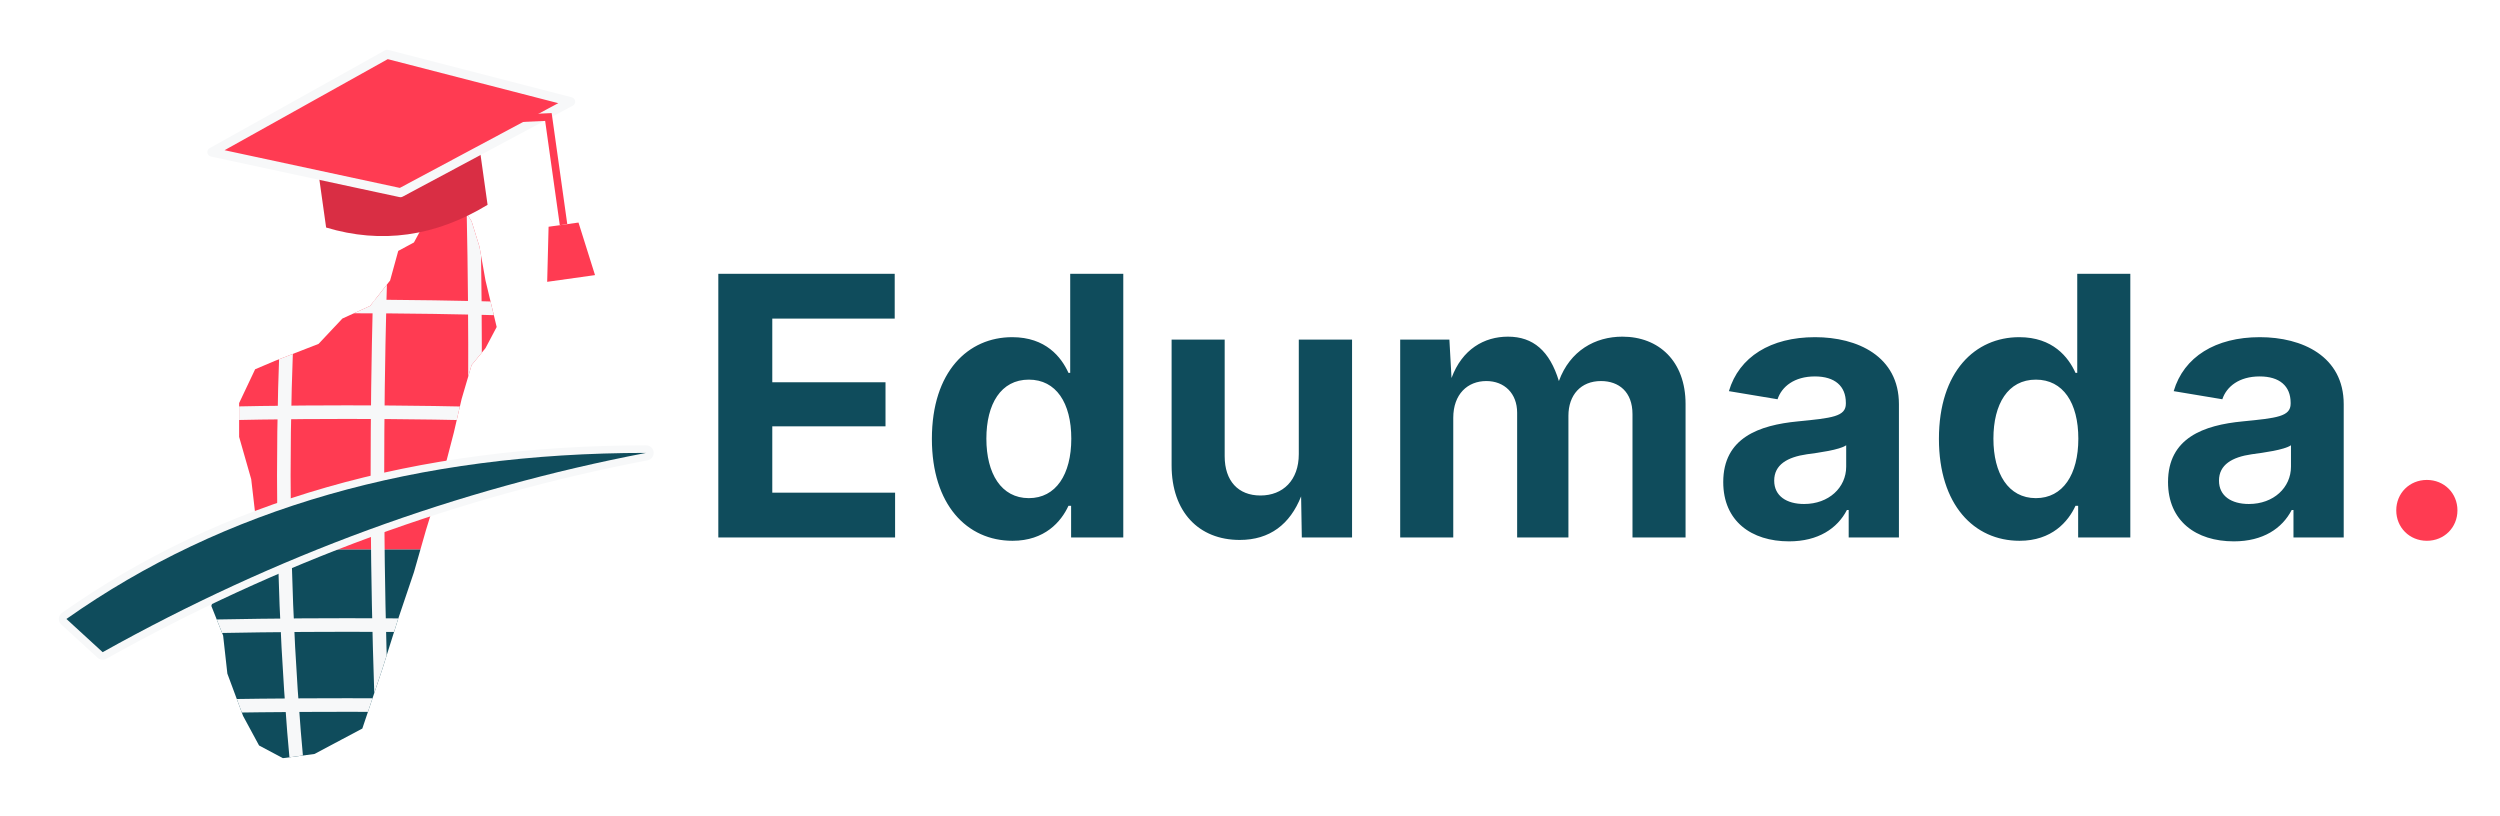
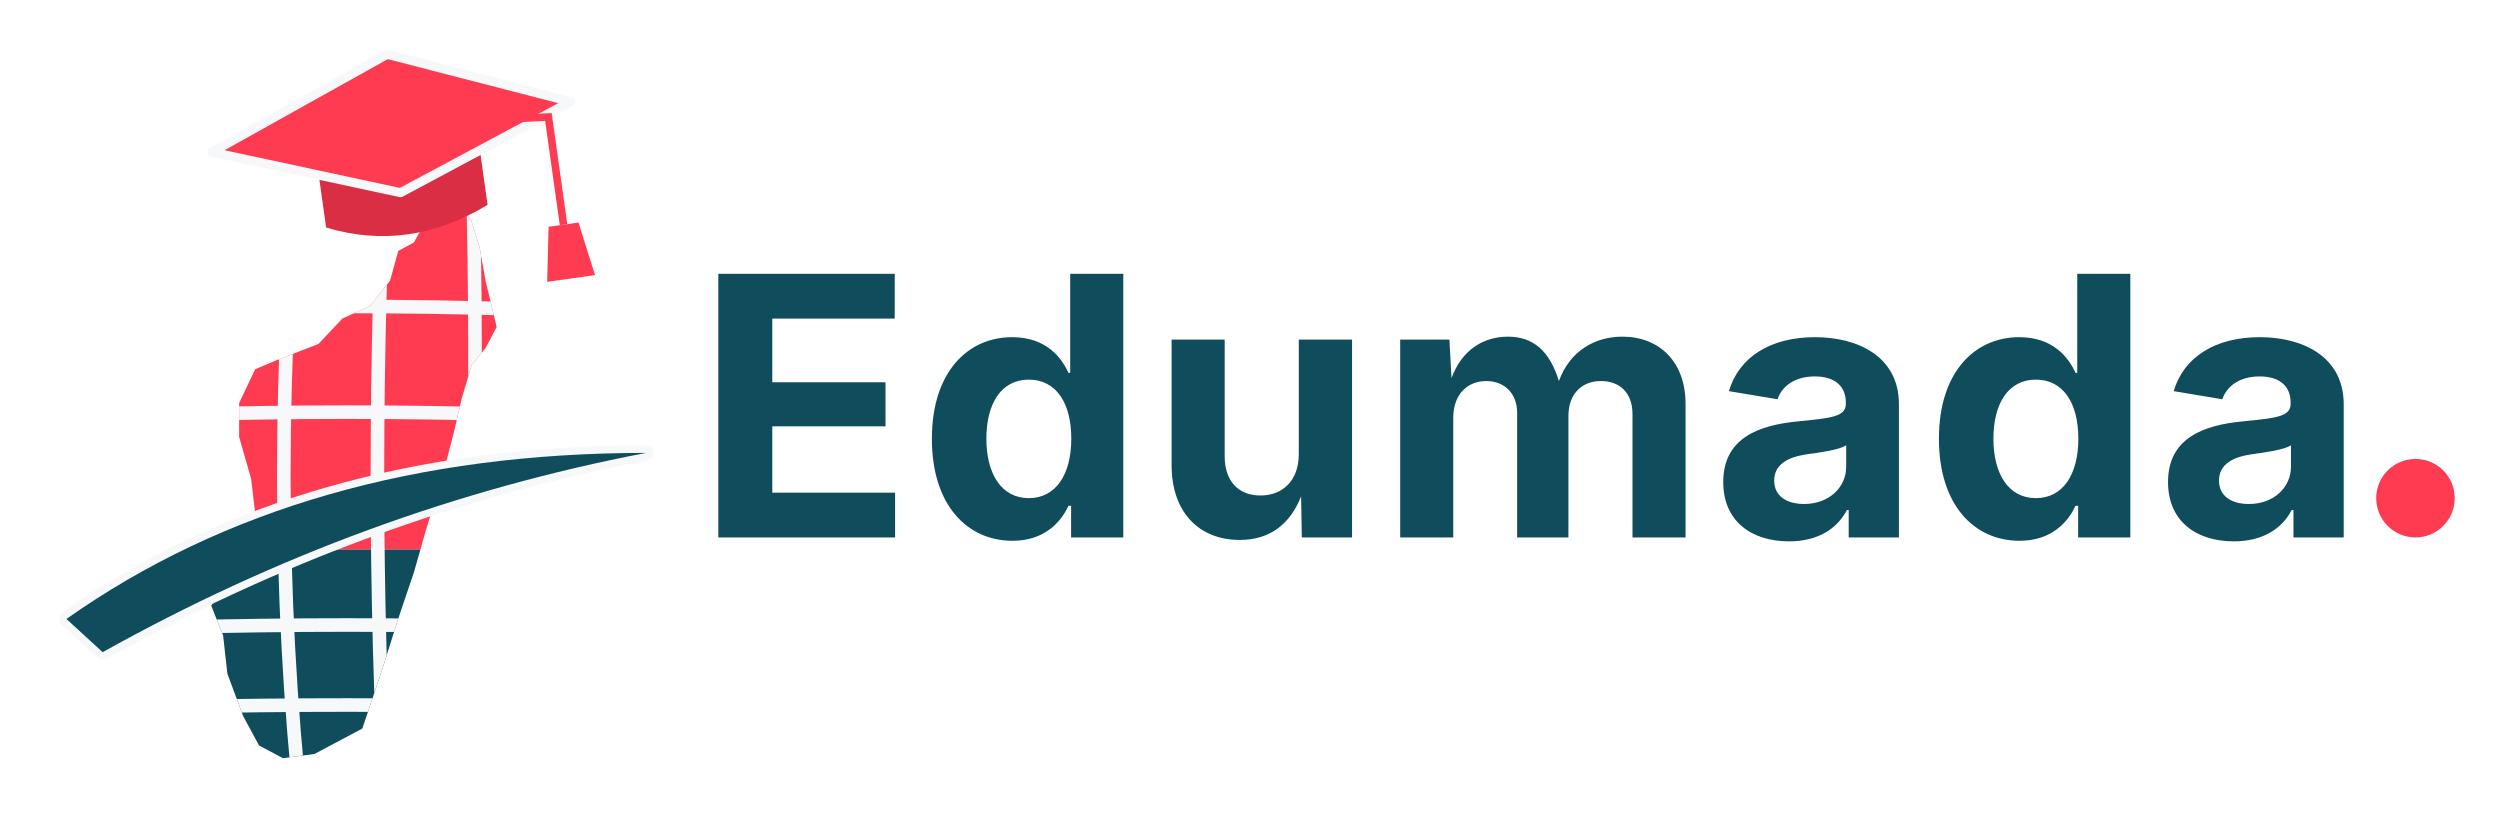
<svg xmlns="http://www.w3.org/2000/svg" viewBox="0 0 828 270" width="828" height="270">
  <defs>
    <clipPath id="mg">
      <path transform="translate(50 30)" d="M98.6 30.0 L100.9 34.9 L106.2 43.3 L108.8 51.7 L110.8 62.9 L114.5 78.3 L110.8 85.3 L106.2 90.9 L102.9 102.1 L100.3 113.3 L96.3 128.7 L91.1 145.5 L87.1 159.5 L81.9 174.9 L76.6 191.7 L70.0 211.3 L63.4 214.8 L54.2 219.7 L43.7 221.1 L35.8 216.9 L30.5 207.1 L25.3 193.1 L23.9 180.5 L20.0 170.7 L22.6 160.9 L29.2 149.7 L34.5 139.9 L33.2 128.7 L29.2 114.7 L29.2 103.5 L34.5 92.3 L41.1 89.5 L55.5 83.9 L63.4 75.5 L72.6 71.3 L79.2 62.9 L81.9 53.1 L87.1 50.3 L92.4 40.5 Z" />
    </clipPath>
  </defs>
  <g clip-path="url(#mg)">
    <rect x="0" y="0" width="230" height="182" fill="#FF3B52" />
    <rect x="0" y="182" width="230" height="100" fill="#0F4C5C" />
    <g stroke="#f7f8f9" stroke-width="4.5" fill="none">
      <path d="M0 105 Q115 98 230 105" />
      <path d="M0 140 Q115 133 230 140" />
      <path d="M0 210 Q115 204 230 210" />
      <path d="M0 236 Q115 231 230 236" />
      <path d="M100 40 Q88 160 100 270" />
      <path d="M128 40 Q122 160 128 270" />
      <path d="M156 40 Q160 160 152 270" />
    </g>
  </g>
  <path d="M22 205 Q100 150 214 150 Q120 168 34 216 Z" fill="#0F4C5C" stroke="#f7f8f9" stroke-width="5" stroke-linejoin="round" paint-order="stroke" />
  <g transform="rotate(-8 130 45)">
    <path d="M104 52 L104 72 Q130 84 158 72 L158 52 Z" fill="#D92E44" />
    <polygon points="70,42 132,18 190,42 130,64" fill="#FF3B52" stroke="#f7f8f9" stroke-width="3" stroke-linejoin="round" />
    <polyline points="130,41 182,46 182,82" fill="none" stroke="#FF3B52" stroke-width="2.5" />
    <path d="M177 82 L187 82 L190 100 L174 100 Z" fill="#FF3B52" />
  </g>
-   <text x="230" y="178" font-family="Inter, sans-serif" font-weight="700" font-size="120" letter-spacing="1" fill="#0F4C5C">Edumada<tspan fill="#FF3B52">.</tspan>
-   </text>
+   <text x="230" y="178" font-family="Inter, sans-serif" font-weight="700" font-size="120" letter-spacing="1" textLength="547" lengthAdjust="spacingAndGlyphs" fill="#0F4C5C">Edumada</text>
+   <circle cx="800" cy="165" r="13" fill="#FF3B52" />
</svg>
